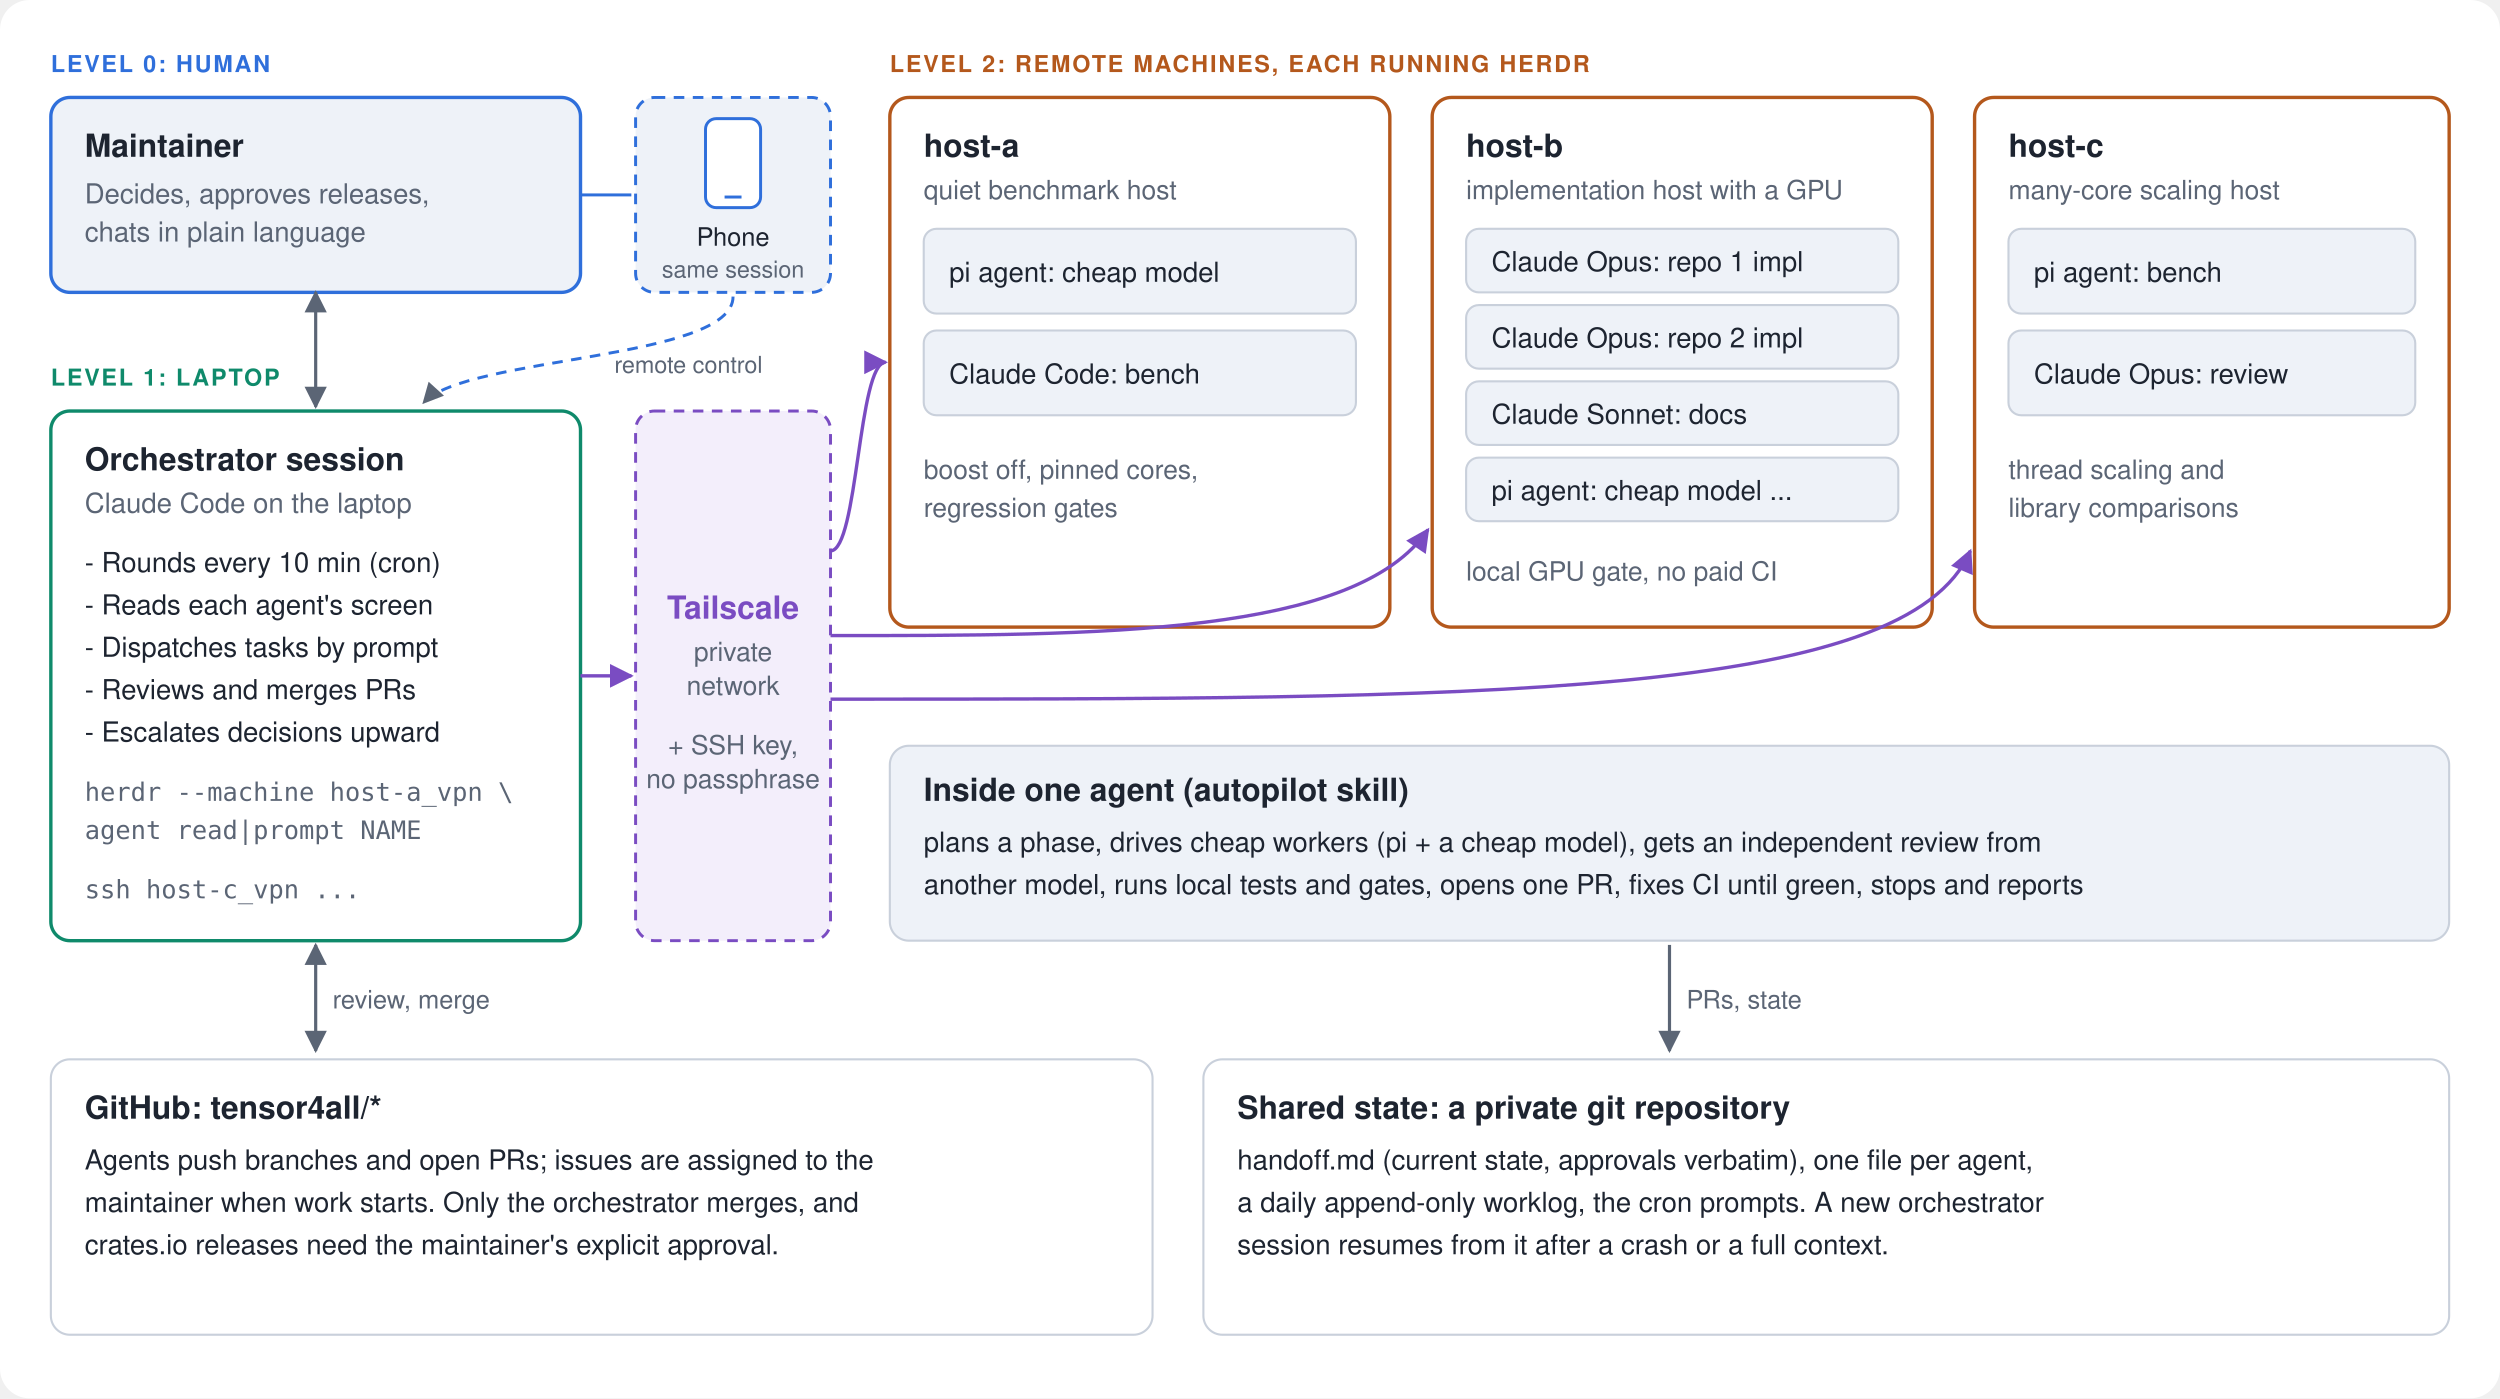
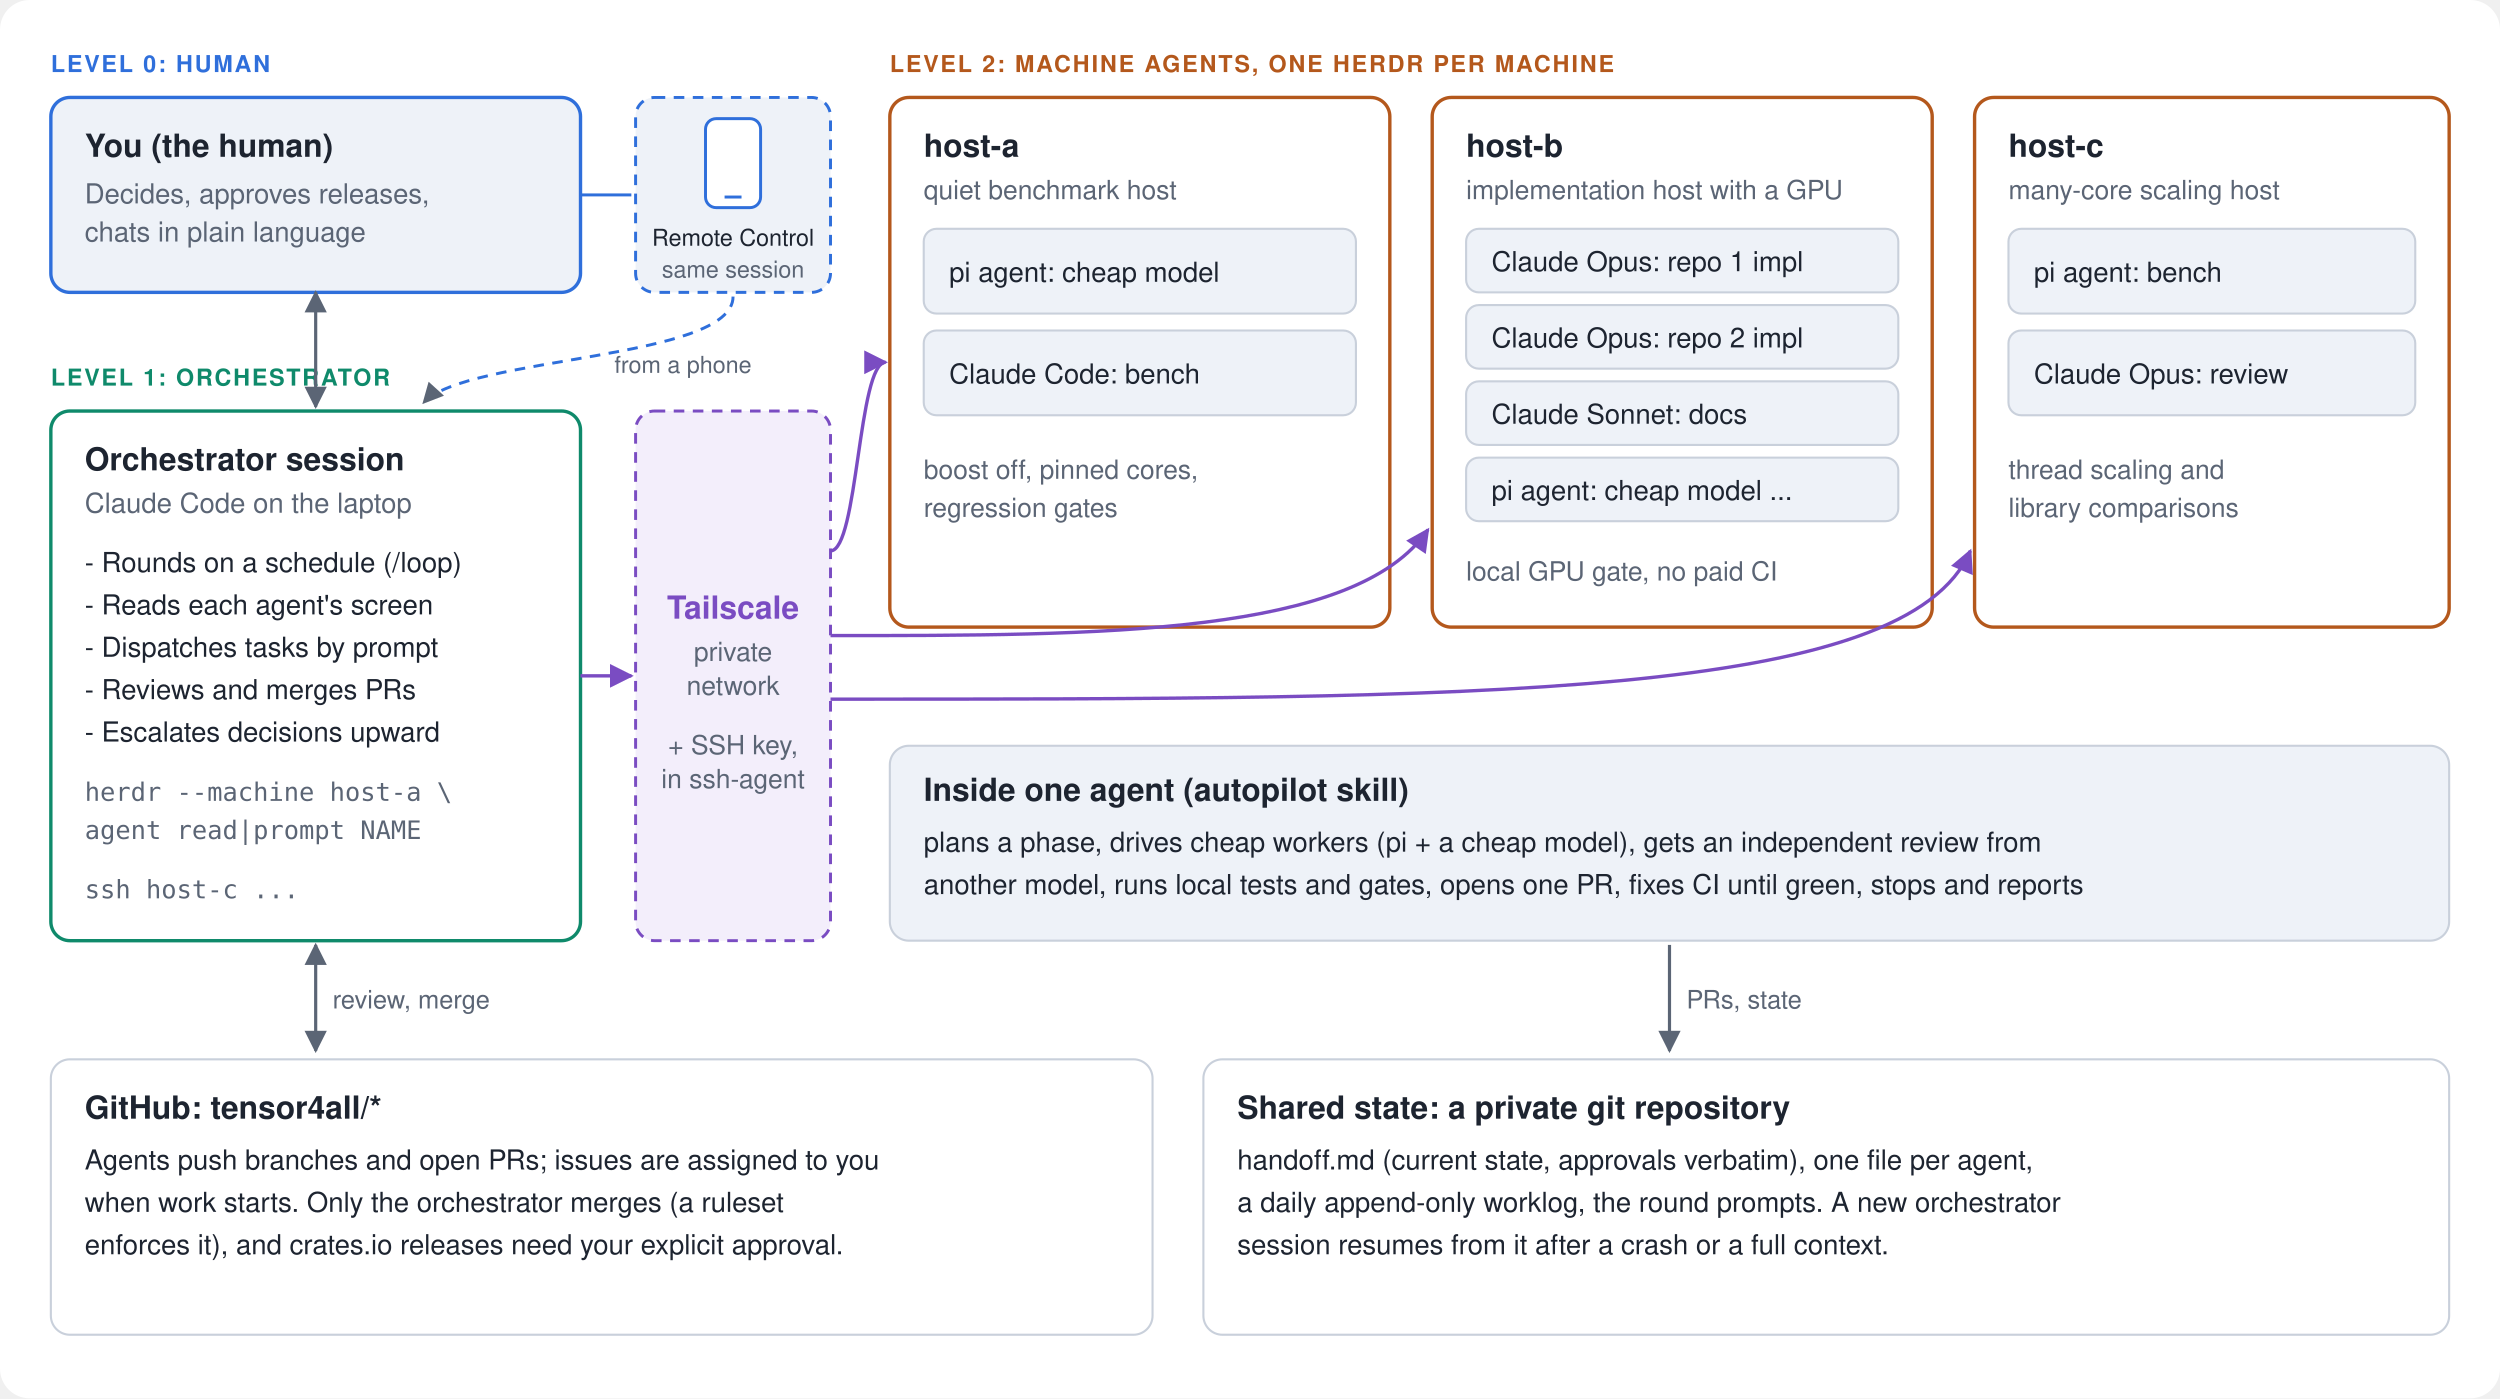
- <svg xmlns="http://www.w3.org/2000/svg" viewBox="0 0 1180 660" width="1180" height="660" role="img" aria-label="Two-level agent fleet: a maintainer, on a laptop or a phone, talks to one orchestrator session; the orchestrator controls herdr on remote machines over Tailscale and SSH; each machine runs several agents that open pull requests on GitHub; shared state lives in a git repository.">
+ <svg xmlns="http://www.w3.org/2000/svg" viewBox="0 0 1180 660" width="1180" height="660" role="img" aria-label="Two-level agent fleet: a human plus two levels of agents. The human talks to one orchestrator session on a laptop, or to the same session from a phone through Claude Code Remote Control. The orchestrator controls herdr on remote machines over Tailscale and SSH. Each machine runs several agents that open pull requests on GitHub. Shared state lives in a git repository.">
  <defs>
    <marker id="ar" viewBox="0 0 10 10" refX="9" refY="5" markerWidth="7" markerHeight="7" orient="auto-start-reverse">
      <path d="M0 0L10 5L0 10z" fill="#5b6575" />
    </marker>
    <marker id="arn" viewBox="0 0 10 10" refX="9" refY="5" markerWidth="7" markerHeight="7" orient="auto-start-reverse">
      <path d="M0 0L10 5L0 10z" fill="#7a4cc2" />
    </marker>
    <style>
      text { font-family: "Helvetica Neue", Helvetica, Arial, "Liberation Sans", sans-serif; fill: #1d2430; }
      .mono { font-family: Menlo, Consolas, "DejaVu Sans Mono", "Liberation Mono", monospace; font-size: 12px; fill: #5b6575; }
      .muted { fill: #5b6575; }
      .h { font-weight: 600; font-size: 15px; }
      .lab { font-size: 11px; letter-spacing: 0.08em; font-weight: 600; }
    </style>
  </defs>
  <rect x="0" y="0" width="1180" height="660" rx="14" fill="#ffffff" />
  <text x="24" y="34" class="lab" fill="#2f6fdb" style="fill:#2f6fdb">LEVEL 0: HUMAN</text>
  <rect x="24" y="46" width="250" height="92" rx="9" fill="#eef2f8" stroke="#2f6fdb" stroke-width="1.6" />
-   <text x="40" y="74" class="h">Maintainer</text>
+   <text x="40" y="74" class="h">You (the human)</text>
  <text x="40" y="96" class="muted" font-size="13">Decides, approves releases,</text>
  <text x="40" y="114" class="muted" font-size="13">chats in plain language</text>
  <rect x="300" y="46" width="92" height="92" rx="9" fill="#eef2f8" stroke="#2f6fdb" stroke-width="1.4" stroke-dasharray="5 4" />
  <rect x="333" y="56" width="26" height="42" rx="5" fill="#ffffff" stroke="#2f6fdb" stroke-width="1.4" />
  <line x1="342" y1="93" x2="350" y2="93" stroke="#2f6fdb" stroke-width="1.4" />
-   <text x="346" y="116" text-anchor="middle" font-size="12">Phone</text>
+   <text x="346" y="116" text-anchor="middle" font-size="11">Remote Control</text>
  <text x="346" y="131" text-anchor="middle" font-size="11" class="muted">same session</text>
  <path d="M274 92 H298" stroke="#2f6fdb" stroke-width="1.4" fill="none" />
  <path d="M346 140 C346 170 220 168 200 190" stroke="#2f6fdb" stroke-width="1.4" stroke-dasharray="5 4" fill="none" marker-end="url(#ar)" />
-   <text x="290" y="176" class="muted" font-size="11">remote control</text>
-   <text x="24" y="182" class="lab" style="fill:#0f8a6b">LEVEL 1: LAPTOP</text>
+   <text x="290" y="176" class="muted" font-size="11">from a phone</text>
+   <text x="24" y="182" class="lab" style="fill:#0f8a6b">LEVEL 1: ORCHESTRATOR</text>
  <rect x="24" y="194" width="250" height="250" rx="9" fill="#ffffff" stroke="#0f8a6b" stroke-width="1.6" />
  <text x="40" y="222" class="h">Orchestrator session</text>
  <text x="40" y="242" class="muted" font-size="13">Claude Code on the laptop</text>
-   <text x="40" y="270" font-size="13">- Rounds every 10 min (cron)</text>
+   <text x="40" y="270" font-size="13">- Rounds on a schedule (/loop)</text>
  <text x="40" y="290" font-size="13">- Reads each agent's screen</text>
  <text x="40" y="310" font-size="13">- Dispatches tasks by prompt</text>
  <text x="40" y="330" font-size="13">- Reviews and merges PRs</text>
  <text x="40" y="350" font-size="13">- Escalates decisions upward</text>
-   <text x="40" y="378" class="mono">herdr --machine host-a_vpn \</text>
+   <text x="40" y="378" class="mono">herdr --machine host-a \</text>
  <text x="40" y="396" class="mono">  agent read|prompt NAME</text>
-   <text x="40" y="424" class="mono">ssh host-c_vpn ...</text>
+   <text x="40" y="424" class="mono">ssh host-c ...</text>
  <path d="M149 138 V192" stroke="#5b6575" stroke-width="1.5" fill="none" marker-end="url(#ar)" marker-start="url(#ar)" />
  <rect x="300" y="194" width="92" height="250" rx="9" fill="#f3eefb" stroke="#7a4cc2" stroke-width="1.4" stroke-dasharray="5 4" />
  <text x="346" y="292" text-anchor="middle" class="h" style="fill:#7a4cc2">Tailscale</text>
  <text x="346" y="312" text-anchor="middle" font-size="12.5" class="muted">private</text>
  <text x="346" y="328" text-anchor="middle" font-size="12.5" class="muted">network</text>
  <text x="346" y="356" text-anchor="middle" font-size="12.5" class="muted">+ SSH key,</text>
-   <text x="346" y="372" text-anchor="middle" font-size="12.5" class="muted">no passphrase</text>
+   <text x="346" y="372" text-anchor="middle" font-size="12.5" class="muted">in ssh-agent</text>
  <path d="M274 319 H298" stroke="#7a4cc2" stroke-width="1.6" fill="none" marker-end="url(#arn)" />
-   <text x="420" y="34" class="lab" style="fill:#b4581c">LEVEL 2: REMOTE MACHINES, EACH RUNNING HERDR</text>
+   <text x="420" y="34" class="lab" style="fill:#b4581c">LEVEL 2: MACHINE AGENTS, ONE HERDR PER MACHINE</text>
  <rect x="420" y="46" width="236" height="250" rx="9" fill="#ffffff" stroke="#b4581c" stroke-width="1.6" />
  <text x="436" y="74" class="h">host-a</text>
  <text x="436" y="94" class="muted" font-size="12.5">quiet benchmark host</text>
  <rect x="436" y="108" width="204" height="40" rx="6" fill="#eef2f8" stroke="#c9d0db" />
  <text x="448" y="133" font-size="13">pi agent: cheap model</text>
  <rect x="436" y="156" width="204" height="40" rx="6" fill="#eef2f8" stroke="#c9d0db" />
  <text x="448" y="181" font-size="13">Claude Code: bench</text>
  <text x="436" y="226" class="muted" font-size="12.5">boost off, pinned cores,</text>
  <text x="436" y="244" class="muted" font-size="12.5">regression gates</text>
  <rect x="676" y="46" width="236" height="250" rx="9" fill="#ffffff" stroke="#b4581c" stroke-width="1.6" />
  <text x="692" y="74" class="h">host-b</text>
  <text x="692" y="94" class="muted" font-size="12.5">implementation host with a GPU</text>
  <rect x="692" y="108" width="204" height="30" rx="6" fill="#eef2f8" stroke="#c9d0db" />
  <text x="704" y="128" font-size="13">Claude Opus: repo 1 impl</text>
  <rect x="692" y="144" width="204" height="30" rx="6" fill="#eef2f8" stroke="#c9d0db" />
  <text x="704" y="164" font-size="13">Claude Opus: repo 2 impl</text>
  <rect x="692" y="180" width="204" height="30" rx="6" fill="#eef2f8" stroke="#c9d0db" />
  <text x="704" y="200" font-size="13">Claude Sonnet: docs</text>
  <rect x="692" y="216" width="204" height="30" rx="6" fill="#eef2f8" stroke="#c9d0db" />
  <text x="704" y="236" font-size="13">pi agent: cheap model ...</text>
  <text x="692" y="274" class="muted" font-size="12.5">local GPU gate, no paid CI</text>
  <rect x="932" y="46" width="224" height="250" rx="9" fill="#ffffff" stroke="#b4581c" stroke-width="1.6" />
  <text x="948" y="74" class="h">host-c</text>
  <text x="948" y="94" class="muted" font-size="12.5">many-core scaling host</text>
  <rect x="948" y="108" width="192" height="40" rx="6" fill="#eef2f8" stroke="#c9d0db" />
  <text x="960" y="133" font-size="13">pi agent: bench</text>
  <rect x="948" y="156" width="192" height="40" rx="6" fill="#eef2f8" stroke="#c9d0db" />
  <text x="960" y="181" font-size="13">Claude Opus: review</text>
  <text x="948" y="226" class="muted" font-size="12.5">thread scaling and</text>
  <text x="948" y="244" class="muted" font-size="12.5">library comparisons</text>
  <path d="M392 260 C405 260 405 171 418 171" stroke="#7a4cc2" stroke-width="1.6" fill="none" marker-end="url(#arn)" />
  <path d="M392 300 C520 300 640 300 674 250" stroke="#7a4cc2" stroke-width="1.6" fill="none" marker-end="url(#arn)" />
  <path d="M392 330 C700 330 900 330 930 260" stroke="#7a4cc2" stroke-width="1.6" fill="none" marker-end="url(#arn)" />
  <rect x="420" y="352" width="736" height="92" rx="9" fill="#eef2f8" stroke="#c9d0db" />
  <text x="436" y="378" class="h">Inside one agent (autopilot skill)</text>
  <text x="436" y="402" font-size="13">plans a phase, drives cheap workers (pi + a cheap model), gets an independent review from</text>
  <text x="436" y="422" font-size="13">another model, runs local tests and gates, opens one PR, fixes CI until green, stops and reports</text>
  <rect x="24" y="500" width="520" height="130" rx="9" fill="#ffffff" stroke="#c9d0db" />
  <text x="40" y="528" class="h">GitHub: tensor4all/*</text>
-   <text x="40" y="552" font-size="13">Agents push branches and open PRs; issues are assigned to the</text>
-   <text x="40" y="572" font-size="13">maintainer when work starts. Only the orchestrator merges, and</text>
-   <text x="40" y="592" font-size="13">crates.io releases need the maintainer's explicit approval.</text>
+   <text x="40" y="552" font-size="13">Agents push branches and open PRs; issues are assigned to you</text>
+   <text x="40" y="572" font-size="13">when work starts. Only the orchestrator merges (a ruleset</text>
+   <text x="40" y="592" font-size="13">enforces it), and crates.io releases need your explicit approval.</text>
  <rect x="568" y="500" width="588" height="130" rx="9" fill="#ffffff" stroke="#c9d0db" />
  <text x="584" y="528" class="h">Shared state: a private git repository</text>
  <text x="584" y="552" font-size="13">handoff.md (current state, approvals verbatim), one file per agent,</text>
-   <text x="584" y="572" font-size="13">a daily append-only worklog, the cron prompts. A new orchestrator</text>
+   <text x="584" y="572" font-size="13">a daily append-only worklog, the round prompts. A new orchestrator</text>
  <text x="584" y="592" font-size="13">session resumes from it after a crash or a full context.</text>
  <path d="M788 446 V496" stroke="#5b6575" stroke-width="1.5" fill="none" marker-end="url(#ar)" />
  <text x="796" y="476" class="muted" font-size="12">PRs, state</text>
  <path d="M149 446 V496" stroke="#5b6575" stroke-width="1.5" fill="none" marker-end="url(#ar)" marker-start="url(#ar)" />
  <text x="157" y="476" class="muted" font-size="12">review, merge</text>
</svg>
